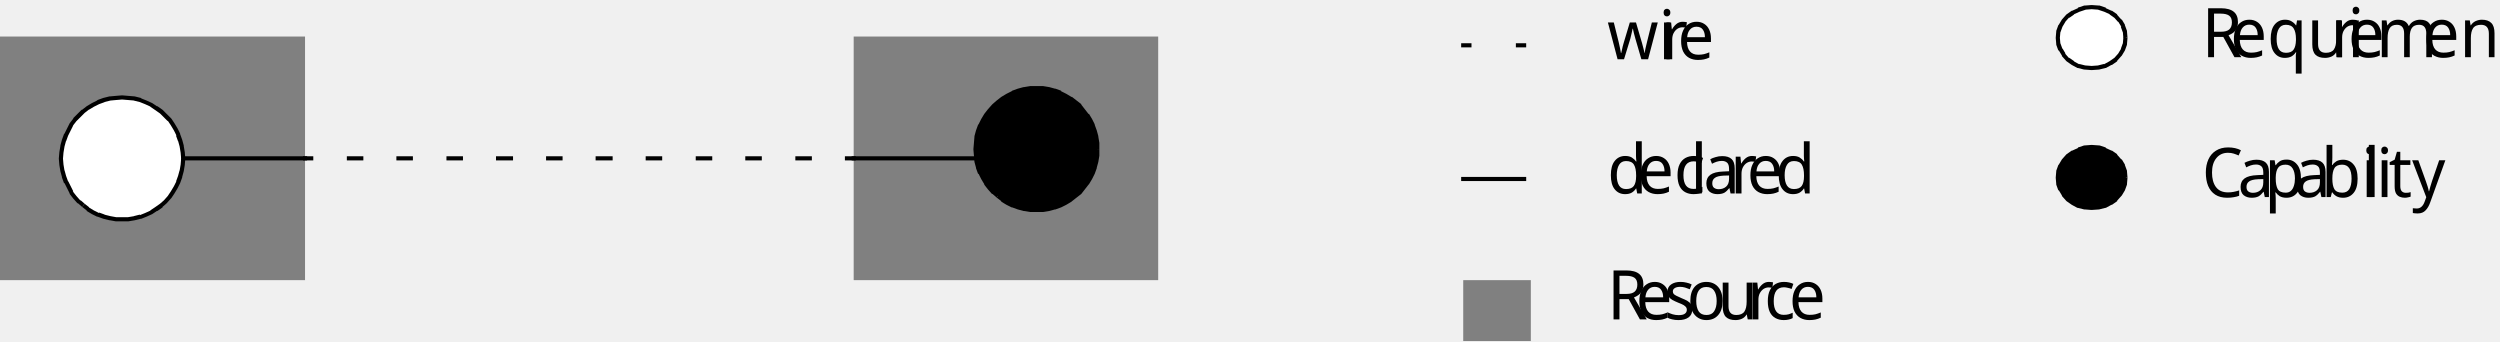
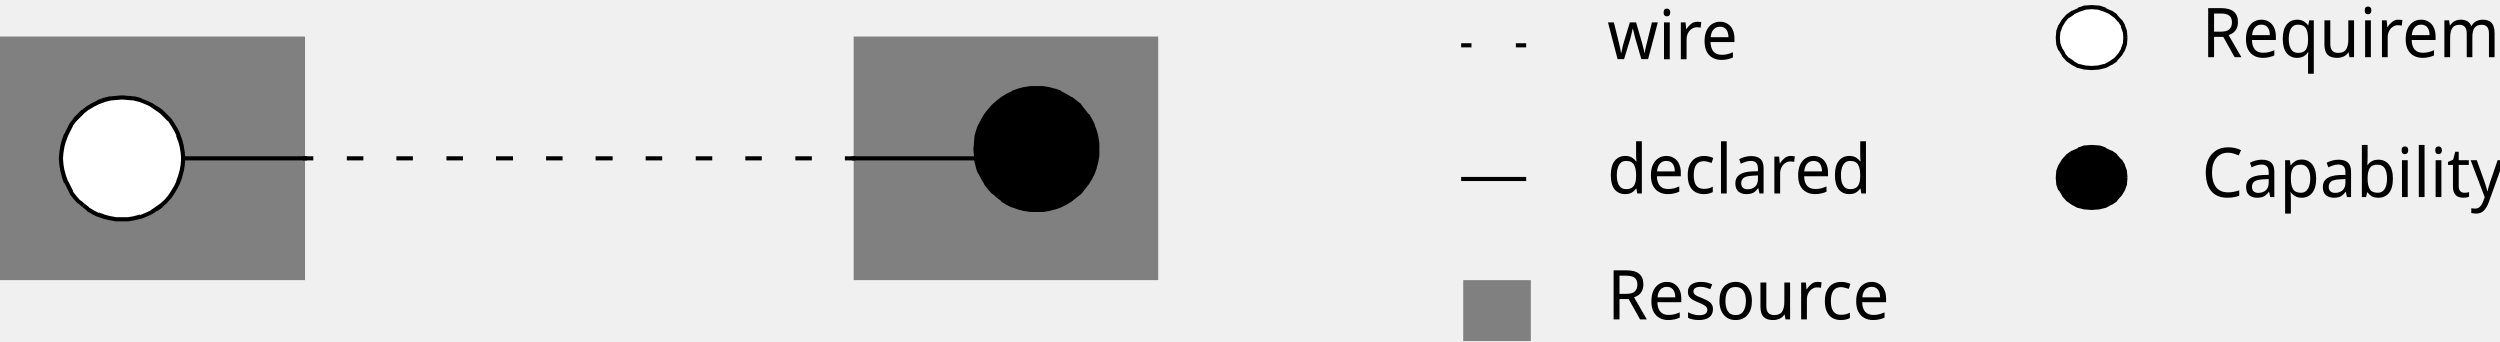
- <svg xmlns="http://www.w3.org/2000/svg" version="1.1" id="Layer_1" x="0px" y="0px" width="290.625px" height="39.647px" viewBox="0 0 290.625 39.647" style="enable-background:new 0 0 290.625 39.647;" xml:space="preserve">
-   <rect y="4.247" style="fill:#808080;" width="35.46" height="28.32" />
-   <polyline style="fill-rule:evenodd;clip-rule:evenodd;fill:#FFFFFF;" points="21.3,18.407 21.24,17.687 21.12,16.967 20.94,16.307   20.7,15.647 20.4,15.047 20.04,14.447 19.68,13.907 18.72,12.947 18.12,12.527 17.58,12.167 16.92,11.867 16.32,11.627 15.6,11.447   14.16,11.327 13.44,11.387 12.78,11.447 12.06,11.627 11.4,11.867 10.8,12.167 10.2,12.527 9.66,12.947 8.7,13.907 8.28,14.447   7.68,15.647 7.44,16.307 7.26,16.967 7.14,17.687 7.08,18.407 7.14,19.127 7.26,19.847 7.44,20.507 7.68,21.167 8.28,22.367   8.7,22.907 9.18,23.447 9.66,23.867 10.2,24.287 10.8,24.647 11.4,24.947 12.06,25.187 12.78,25.367 13.44,25.487 14.88,25.487   15.6,25.367 16.32,25.187 16.92,24.947 17.58,24.647 18.12,24.287 18.72,23.867 19.2,23.447 19.68,22.907 20.04,22.367 20.4,21.767   20.7,21.167 20.94,20.507 21.12,19.847 21.24,19.127 21.3,18.407 " />
-   <polyline points="21.06,18.467 21,17.747 20.88,17.027 20.7,16.367 20.7,16.427 20.46,15.767 20.52,15.767 20.22,15.167   19.86,14.567 19.5,14.027 19.5,14.087 18.54,13.127 18.6,13.187 18,12.767 17.46,12.407 17.52,12.407 16.86,12.107 16.26,11.867   15.54,11.687 15.6,11.687 14.16,11.567 14.22,11.567 13.5,11.627 12.84,11.687 12.12,11.867 12.18,11.867 11.52,12.107   10.92,12.407 10.32,12.767 10.38,12.707 9.84,13.127 8.88,14.087 8.46,14.627 8.52,14.567 7.92,15.767 7.68,16.427 7.68,16.367   7.5,17.027 7.38,17.747 7.32,18.467 7.32,18.407 7.38,19.127 7.5,19.847 7.5,19.787 7.68,20.447 7.92,21.107 7.92,21.047   8.52,22.247 8.46,22.247 8.88,22.787 9.36,23.327 9.36,23.267 9.84,23.687 9.54,24.047 9.06,23.627 9,23.627 8.52,23.087   8.1,22.547 8.1,22.487 7.5,21.287 7.44,21.287 7.2,20.627 7.2,20.567 7.02,19.907 6.9,19.187 6.84,18.467 6.84,18.407 6.9,17.687   7.02,16.967 7.02,16.907 7.2,16.247 7.44,15.587 7.5,15.527 8.1,14.327 8.52,13.787 8.52,13.727 9.48,12.767 9.54,12.767   10.08,12.347 10.68,11.987 11.28,11.687 11.34,11.627 12,11.387 12.72,11.207 12.78,11.207 13.44,11.147 14.16,11.087 14.22,11.087   15.66,11.207 16.38,11.387 16.44,11.447 17.04,11.687 17.7,11.987 18.24,12.347 18.3,12.347 18.9,12.767 19.86,13.727 19.92,13.787   20.28,14.327 20.64,14.927 20.94,15.527 20.94,15.587 21.18,16.247 21.36,16.907 21.36,16.967 21.48,17.687 21.54,18.407 " />
-   <polyline points="9.84,23.687 10.38,24.107 10.32,24.107 10.92,24.467 11.52,24.767 11.52,24.707 12.18,24.947 12.12,24.947   12.84,25.127 13.5,25.247 13.44,25.247 14.88,25.247 15.6,25.127 15.54,25.127 16.26,24.947 16.26,25.007 16.86,24.767   17.52,24.467 17.46,24.467 18,24.107 18.6,23.687 19.08,23.267 19.02,23.327 19.5,22.787 19.86,22.247 20.22,21.647 20.52,21.047   20.46,21.107 20.7,20.447 20.88,19.787 20.88,19.847 21,19.127 21.06,18.407 21.06,18.467 21.54,18.407 21.54,18.467 21.48,19.187   21.36,19.907 21.18,20.567 21.18,20.627 20.94,21.287 20.64,21.887 20.28,22.487 19.92,23.027 19.86,23.087 19.38,23.627   18.9,24.047 18.9,24.107 18.3,24.527 18.24,24.527 17.7,24.887 17.04,25.187 16.44,25.427 16.38,25.427 15.66,25.607 14.94,25.727   13.44,25.727 12.78,25.607 12.72,25.607 12,25.427 11.34,25.187 11.28,25.187 10.68,24.887 10.08,24.527 10.08,24.467 9.54,24.047   " />
-   <rect x="99.24" y="4.247" style="fill:#808080;" width="35.4" height="28.32" />
-   <polyline style="fill-rule:evenodd;clip-rule:evenodd;" points="127.56,17.327 127.56,16.607 127.44,15.887 127.26,15.227   127.02,14.567 126.72,13.967 126.36,13.367 125.52,12.287 124.44,11.447 123.84,11.087 123.24,10.787 122.58,10.547 121.919,10.367   121.2,10.247 119.76,10.247 119.04,10.367 118.379,10.547 117.72,10.787 117.12,11.087 116.52,11.447 115.98,11.867 115.5,12.287   115.02,12.827 114.6,13.367 114.24,13.967 113.94,14.567 113.7,15.227 113.52,15.887 113.4,17.327 113.52,18.767 113.7,19.427   113.94,20.087 114.24,20.687 114.6,21.287 115.02,21.827 115.5,22.367 115.98,22.787 116.52,23.207 117.12,23.567 117.72,23.867   118.379,24.107 119.04,24.287 119.76,24.407 121.2,24.407 121.919,24.287 122.58,24.107 123.24,23.867 123.84,23.567 124.44,23.207   125.52,22.367 126.36,21.287 126.72,20.687 127.02,20.087 127.26,19.427 127.44,18.767 127.56,18.047 127.56,17.327 " />
-   <polyline points="127.32,17.327 127.32,16.607 127.32,16.667 127.2,15.947 127.02,15.287 127.02,15.347 126.78,14.687   126.84,14.687 126.54,14.087 126.18,13.487 126.18,13.547 125.34,12.467 125.4,12.467 124.32,11.627 124.32,11.687 123.72,11.327   123.12,11.027 123.18,11.027 122.52,10.787 121.86,10.607 121.919,10.607 121.2,10.487 119.76,10.487 119.82,10.487 119.1,10.607   118.44,10.787 118.5,10.787 117.84,11.027 117.24,11.327 116.64,11.687 116.7,11.627 116.16,12.047 115.68,12.467 115.2,13.007   114.78,13.547 114.84,13.487 114.48,14.087 114.18,14.687 113.94,15.347 113.94,15.287 113.76,15.947 113.64,17.387 113.64,17.327   113.76,18.767 113.76,18.707 113.94,19.367 114.18,20.027 114.18,19.967 114.48,20.567 114.84,21.167 114.78,21.167 115.2,21.707   115.68,22.247 115.68,22.187 116.16,22.607 115.86,22.967 115.379,22.547 115.32,22.547 114.84,22.007 114.419,21.467   114.419,21.407 114.06,20.807 113.76,20.207 113.7,20.207 113.459,19.547 113.459,19.487 113.28,18.827 113.16,17.387   113.16,17.327 113.28,15.887 113.28,15.827 113.459,15.167 113.7,14.507 113.76,14.447 114.06,13.847 114.419,13.247 114.84,12.707   115.32,12.167 115.379,12.107 115.86,11.687 116.4,11.267 117,10.907 117.6,10.607 117.66,10.547 118.32,10.307 118.98,10.127   119.04,10.127 119.76,10.007 121.26,10.007 121.98,10.127 122.64,10.307 122.7,10.307 123.36,10.547 123.36,10.607 123.959,10.907   124.56,11.267 124.62,11.267 125.7,12.107 125.7,12.167 126.54,13.247 126.6,13.247 126.959,13.847 127.26,14.447 127.26,14.507   127.5,15.167 127.68,15.827 127.68,15.887 127.8,16.607 127.8,17.327 " />
-   <polyline points="116.16,22.607 116.7,23.027 116.64,23.027 117.24,23.387 117.84,23.687 117.84,23.627 118.5,23.867 118.44,23.867   119.1,24.047 119.82,24.167 119.76,24.167 121.2,24.167 121.919,24.047 121.86,24.047 122.52,23.867 123.18,23.627 123.12,23.687   123.72,23.387 124.32,23.027 125.4,22.187 125.34,22.247 126.18,21.167 126.54,20.567 126.84,19.967 126.78,20.027 127.02,19.367   127.2,18.707 127.2,18.767 127.32,18.047 127.32,17.327 127.8,17.327 127.8,18.107 127.68,18.827 127.5,19.487 127.5,19.547   127.26,20.207 126.959,20.807 126.6,21.407 126.54,21.467 125.7,22.547 124.62,23.387 124.56,23.447 123.959,23.807 123.36,24.107   122.7,24.347 122.64,24.347 121.98,24.527 121.26,24.647 119.76,24.647 119.04,24.527 118.98,24.527 118.32,24.347 117.66,24.107   117.6,24.107 117,23.807 116.4,23.447 116.4,23.387 115.86,22.967 " />
-   <text transform="matrix(1 0 0 1.0522 255.9595 22.9072)">
-     <tspan x="0" y="0" style="font-family:'ProductusOSGiBookc'; font-size:7.584;">C</tspan>
-     <tspan x="4.164" y="0" style="font-family:'ProductusOSGiBookc'; font-size:7.584;">a</tspan>
-     <tspan x="7.28" y="0" style="font-family:'ProductusOSGiBookc'; font-size:7.584;">p</tspan>
-     <tspan x="10.746" y="0" style="font-family:'ProductusOSGiBookc'; font-size:7.584;">a</tspan>
-     <tspan x="13.863" y="0" style="font-family:'ProductusOSGiBookc'; font-size:7.584;">bi</tspan>
-     <tspan x="18.778" y="0" style="font-family:'ProductusOSGiBookc'; font-size:7.584;">l</tspan>
-     <tspan x="20.271" y="0" style="font-family:'ProductusOSGiBookc'; font-size:7.584;">i</tspan>
-     <tspan x="21.713" y="0" style="font-family:'ProductusOSGiBookc'; font-size:7.584;">ty</tspan>
-   </text>
-   <text transform="matrix(1 0 0 1.0522 255.9595 6.6475)">
-     <tspan x="0" y="0" style="font-family:'ProductusOSGiBookc'; font-size:7.584;">R</tspan>
-     <tspan x="3.307" y="0" style="font-family:'ProductusOSGiBookc'; font-size:7.584;">equi</tspan>
-     <tspan x="15.001" y="0" style="font-family:'ProductusOSGiBookc'; font-size:7.584;">r</tspan>
-     <tspan x="16.988" y="0" style="font-family:'ProductusOSGiBookc'; font-size:7.584;">e</tspan>
-     <tspan x="20.287" y="0" style="font-family:'ProductusOSGiBookc'; font-size:7.584;">m</tspan>
-     <tspan x="25.687" y="0" style="font-family:'ProductusOSGiBookc'; font-size:7.584;">ent</tspan>
-   </text>
-   <polyline style="fill-rule:evenodd;clip-rule:evenodd;fill:#FFFFFF;" points="247.08,4.367 247.02,3.647 246.78,2.987   246.419,2.387 245.94,1.847 245.34,1.427 244.68,1.127 243.959,0.887 243.12,0.827 242.34,0.887 241.62,1.127 240.959,1.427   240.36,1.847 239.879,2.387 239.52,2.987 239.28,3.647 239.22,4.367 239.28,5.087 239.52,5.747 239.879,6.347 240.36,6.887   240.959,7.307 241.62,7.667 242.34,7.847 243.12,7.907 243.959,7.847 244.68,7.667 245.34,7.307 245.94,6.887 246.419,6.347   246.78,5.747 247.02,5.087 247.08,4.367 " />
-   <polyline points="246.84,4.427 246.78,3.707 246.78,3.767 246.54,3.107 246.6,3.107 246.24,2.507 246.24,2.567 245.76,2.027   245.82,2.087 245.22,1.667 245.28,1.667 244.62,1.367 243.9,1.127 243.959,1.127 243.12,1.067 243.18,1.067 242.4,1.127   242.459,1.127 241.74,1.367 241.08,1.667 241.14,1.667 240.54,2.087 240.54,2.027 240.06,2.567 240.12,2.507 239.76,3.107   239.52,3.767 239.52,3.707 239.459,4.427 239.459,4.367 239.52,5.087 239.52,5.027 239.76,5.687 239.76,5.627 240.12,6.227   240.06,6.227 240.54,6.767 240.54,6.707 241.14,7.127 241.08,7.127 241.74,7.487 241.68,7.427 242.4,7.607 243.18,7.667   243.12,7.667 243.959,7.607 243.9,7.607 244.62,7.427 244.56,7.487 245.22,7.127 245.82,6.707 245.76,6.767 246.24,6.227   246.6,5.627 246.54,5.687 246.78,5.027 246.78,5.087 246.84,4.367 247.32,4.427 247.26,5.147 247.26,5.207 247.02,5.867   246.66,6.467 246.6,6.527 246.12,7.067 246.12,7.127 245.52,7.547 245.459,7.547 244.8,7.907 244.74,7.907 244.02,8.087   243.18,8.147 243.12,8.147 242.34,8.087 242.28,8.087 241.56,7.907 241.5,7.907 240.84,7.547 240.24,7.127 240.18,7.067   239.7,6.527 239.7,6.467 239.34,5.867 239.28,5.867 239.04,5.207 239.04,5.147 238.98,4.427 238.98,4.367 239.04,3.647   239.04,3.587 239.28,2.927 239.34,2.867 239.7,2.267 240.18,1.727 240.24,1.667 240.84,1.247 240.9,1.247 241.56,0.947   241.56,0.887 242.28,0.647 242.34,0.647 243.12,0.587 243.18,0.587 244.02,0.647 244.08,0.647 244.8,0.887 244.8,0.947   245.459,1.247 245.52,1.247 246.12,1.667 246.12,1.727 246.6,2.267 246.66,2.267 247.02,2.867 247.02,2.927 247.26,3.587   247.26,3.647 247.32,4.367 " />
+ <svg xmlns="http://www.w3.org/2000/svg" version="1.1" id="Layer_1" x="0px" y="0px" width="290.625px" height="39.646px" viewBox="0 0 290.625 39.646" enable-background="new 0 0 290.625 39.646" xml:space="preserve">
+   <rect y="4.247" fill="#808080" width="35.46" height="28.319" />
+   <polyline fill="#FFFFFF" points="21.3,18.407 21.24,17.687 21.12,16.967 20.94,16.307 20.7,15.647 20.4,15.047 20.04,14.448   19.68,13.907 18.72,12.948 18.12,12.527 17.58,12.167 16.92,11.867 16.32,11.627 15.6,11.448 14.16,11.327 13.44,11.387   12.78,11.448 12.06,11.627 11.4,11.867 10.8,12.167 10.2,12.527 9.66,12.948 8.7,13.907 8.28,14.448 7.68,15.647 7.44,16.307   7.26,16.967 7.14,17.687 7.08,18.407 7.14,19.127 7.26,19.847 7.44,20.507 7.68,21.167 8.28,22.367 8.7,22.907 9.18,23.448   9.66,23.867 10.2,24.287 10.8,24.647 11.4,24.948 12.06,25.187 12.78,25.367 13.44,25.487 14.88,25.487 15.6,25.367 16.32,25.187   16.92,24.948 17.58,24.647 18.12,24.287 18.72,23.867 19.2,23.448 19.68,22.907 20.04,22.367 20.4,21.767 20.7,21.167 20.94,20.507   21.12,19.847 21.24,19.127 21.3,18.407 " />
+   <polyline points="21.06,18.467 21,17.747 20.88,17.027 20.7,16.367 20.7,16.427 20.46,15.767 20.52,15.767 20.22,15.167   19.86,14.567 19.5,14.027 19.5,14.087 18.54,13.127 18.6,13.187 18,12.767 17.46,12.407 17.52,12.407 16.86,12.107 16.26,11.867   15.54,11.687 15.6,11.687 14.16,11.567 14.22,11.567 13.5,11.627 12.84,11.687 12.12,11.867 12.18,11.867 11.52,12.107   10.92,12.407 10.32,12.767 10.38,12.707 9.84,13.127 8.88,14.087 8.46,14.627 8.52,14.567 7.92,15.767 7.68,16.427 7.68,16.367   7.5,17.027 7.38,17.747 7.32,18.467 7.32,18.407 7.38,19.127 7.5,19.847 7.5,19.787 7.68,20.448 7.92,21.107 7.92,21.047   8.52,22.247 8.46,22.247 8.88,22.787 9.36,23.327 9.36,23.267 9.84,23.687 9.54,24.047 9.06,23.627 9,23.627 8.52,23.087   8.1,22.547 8.1,22.487 7.5,21.287 7.44,21.287 7.2,20.627 7.2,20.567 7.02,19.907 6.9,19.187 6.84,18.467 6.84,18.407 6.9,17.687   7.02,16.967 7.02,16.907 7.2,16.247 7.44,15.587 7.5,15.527 8.1,14.327 8.52,13.787 8.52,13.727 9.48,12.767 9.54,12.767   10.08,12.347 10.68,11.987 11.28,11.687 11.34,11.627 12,11.387 12.72,11.207 12.78,11.207 13.44,11.147 14.16,11.087 14.22,11.087   15.66,11.207 16.38,11.387 16.44,11.448 17.04,11.687 17.7,11.987 18.24,12.347 18.3,12.347 18.9,12.767 19.86,13.727 19.92,13.787   20.28,14.327 20.64,14.927 20.94,15.527 20.94,15.587 21.18,16.247 21.36,16.907 21.36,16.967 21.48,17.687 21.54,18.407 " />
+   <polyline points="9.84,23.687 10.38,24.107 10.32,24.107 10.92,24.467 11.52,24.767 11.52,24.707 12.18,24.948 12.12,24.948   12.84,25.127 13.5,25.247 13.44,25.247 14.88,25.247 15.6,25.127 15.54,25.127 16.26,24.948 16.26,25.007 16.86,24.767   17.52,24.467 17.46,24.467 18,24.107 18.6,23.687 19.08,23.267 19.02,23.327 19.5,22.787 19.86,22.247 20.22,21.647 20.52,21.047   20.46,21.107 20.7,20.448 20.88,19.787 20.88,19.847 21,19.127 21.06,18.407 21.06,18.467 21.54,18.407 21.54,18.467 21.48,19.187   21.36,19.907 21.18,20.567 21.18,20.627 20.94,21.287 20.64,21.887 20.28,22.487 19.92,23.027 19.86,23.087 19.38,23.627   18.9,24.047 18.9,24.107 18.3,24.527 18.24,24.527 17.7,24.887 17.04,25.187 16.44,25.427 16.38,25.427 15.66,25.607 14.94,25.727   13.44,25.727 12.78,25.607 12.72,25.607 12,25.427 11.34,25.187 11.28,25.187 10.68,24.887 10.08,24.527 10.08,24.467 9.54,24.047   " />
+   <rect x="99.24" y="4.247" fill="#808080" width="35.4" height="28.319" />
+   <polyline points="127.56,17.327 127.56,16.607 127.44,15.887 127.26,15.227 127.02,14.567 126.72,13.967 126.36,13.367   125.52,12.287 124.44,11.448 123.84,11.087 123.24,10.787 122.58,10.547 121.919,10.367 121.2,10.247 119.76,10.247 119.04,10.367   118.379,10.547 117.72,10.787 117.12,11.087 116.52,11.448 115.98,11.867 115.5,12.287 115.02,12.827 114.6,13.367 114.24,13.967   113.94,14.567 113.7,15.227 113.52,15.887 113.4,17.327 113.52,18.767 113.7,19.427 113.94,20.087 114.24,20.687 114.6,21.287   115.02,21.827 115.5,22.367 115.98,22.787 116.52,23.207 117.12,23.567 117.72,23.867 118.379,24.107 119.04,24.287 119.76,24.407   121.2,24.407 121.919,24.287 122.58,24.107 123.24,23.867 123.84,23.567 124.44,23.207 125.52,22.367 126.36,21.287 126.72,20.687   127.02,20.087 127.26,19.427 127.44,18.767 127.56,18.047 127.56,17.327 " />
+   <polyline points="127.32,17.327 127.32,16.607 127.32,16.667 127.2,15.948 127.02,15.287 127.02,15.347 126.78,14.687   126.84,14.687 126.54,14.087 126.18,13.487 126.18,13.547 125.34,12.467 125.4,12.467 124.32,11.627 124.32,11.687 123.72,11.327   123.12,11.027 123.18,11.027 122.52,10.787 121.86,10.607 121.919,10.607 121.2,10.487 119.76,10.487 119.82,10.487 119.1,10.607   118.44,10.787 118.5,10.787 117.84,11.027 117.24,11.327 116.64,11.687 116.7,11.627 116.16,12.047 115.68,12.467 115.2,13.007   114.78,13.547 114.84,13.487 114.48,14.087 114.18,14.687 113.94,15.347 113.94,15.287 113.76,15.948 113.64,17.387 113.64,17.327   113.76,18.767 113.76,18.707 113.94,19.367 114.18,20.027 114.18,19.967 114.48,20.567 114.84,21.167 114.78,21.167 115.2,21.707   115.68,22.247 115.68,22.187 116.16,22.607 115.86,22.967 115.379,22.547 115.32,22.547 114.84,22.007 114.419,21.467   114.419,21.407 114.06,20.807 113.76,20.207 113.7,20.207 113.459,19.547 113.459,19.487 113.28,18.827 113.16,17.387   113.16,17.327 113.28,15.887 113.28,15.827 113.459,15.167 113.7,14.507 113.76,14.448 114.06,13.847 114.419,13.247 114.84,12.707   115.32,12.167 115.379,12.107 115.86,11.687 116.4,11.267 117,10.907 117.6,10.607 117.66,10.547 118.32,10.307 118.98,10.127   119.04,10.127 119.76,10.007 121.26,10.007 121.98,10.127 122.64,10.307 122.7,10.307 123.36,10.547 123.36,10.607 123.959,10.907   124.56,11.267 124.62,11.267 125.7,12.107 125.7,12.167 126.54,13.247 126.6,13.247 126.959,13.847 127.26,14.448 127.26,14.507   127.5,15.167 127.68,15.827 127.68,15.887 127.8,16.607 127.8,17.327 " />
+   <polyline points="116.16,22.607 116.7,23.027 116.64,23.027 117.24,23.387 117.84,23.687 117.84,23.627 118.5,23.867 118.44,23.867   119.1,24.047 119.82,24.167 119.76,24.167 121.2,24.167 121.919,24.047 121.86,24.047 122.52,23.867 123.18,23.627 123.12,23.687   123.72,23.387 124.32,23.027 125.4,22.187 125.34,22.247 126.18,21.167 126.54,20.567 126.84,19.967 126.78,20.027 127.02,19.367   127.2,18.707 127.2,18.767 127.32,18.047 127.32,17.327 127.8,17.327 127.8,18.107 127.68,18.827 127.5,19.487 127.5,19.547   127.26,20.207 126.959,20.807 126.6,21.407 126.54,21.467 125.7,22.547 124.62,23.387 124.56,23.448 123.959,23.807 123.36,24.107   122.7,24.347 122.64,24.347 121.98,24.527 121.26,24.647 119.76,24.647 119.04,24.527 118.98,24.527 118.32,24.347 117.66,24.107   117.6,24.107 117,23.807 116.4,23.448 116.4,23.387 115.86,22.967 " />
+   <text transform="matrix(0.9504 0 0 1 255.959 22.9075)" font-family="'ProductusOSGiBookc'" font-size="7.98">Capability</text>
+   <text transform="matrix(0.9504 0 0 1 255.959 6.6477)" font-family="'ProductusOSGiBookc'" font-size="7.98">Requirement</text>
+   <polyline fill="#FFFFFF" points="247.08,4.367 247.02,3.647 246.779,2.987 246.419,2.387 245.939,1.847 245.34,1.427 244.68,1.127   243.959,0.887 243.12,0.827 242.34,0.887 241.62,1.127 240.959,1.427 240.359,1.847 239.879,2.387 239.52,2.987 239.279,3.647   239.221,4.367 239.279,5.087 239.52,5.747 239.879,6.347 240.359,6.887 240.959,7.307 241.62,7.667 242.34,7.847 243.12,7.907   243.959,7.847 244.68,7.667 245.34,7.307 245.939,6.887 246.419,6.347 246.779,5.747 247.02,5.087 247.08,4.367 " />
+   <polyline points="246.84,4.427 246.779,3.707 246.779,3.767 246.54,3.107 246.6,3.107 246.24,2.507 246.24,2.567 245.76,2.027   245.82,2.087 245.221,1.667 245.279,1.667 244.62,1.367 243.9,1.127 243.959,1.127 243.12,1.067 243.18,1.067 242.4,1.127   242.459,1.127 241.74,1.367 241.08,1.667 241.141,1.667 240.54,2.087 240.54,2.027 240.061,2.567 240.12,2.507 239.76,3.107   239.52,3.767 239.52,3.707 239.459,4.427 239.459,4.367 239.52,5.087 239.52,5.027 239.76,5.687 239.76,5.627 240.12,6.227   240.061,6.227 240.54,6.767 240.54,6.707 241.141,7.127 241.08,7.127 241.74,7.487 241.68,7.427 242.4,7.607 243.18,7.667   243.12,7.667 243.959,7.607 243.9,7.607 244.62,7.427 244.561,7.487 245.221,7.127 245.82,6.707 245.76,6.767 246.24,6.227   246.6,5.627 246.54,5.687 246.779,5.027 246.779,5.087 246.84,4.367 247.32,4.427 247.26,5.147 247.26,5.207 247.02,5.867   246.66,6.467 246.6,6.527 246.12,7.067 246.12,7.127 245.52,7.547 245.459,7.547 244.8,7.907 244.74,7.907 244.02,8.087   243.18,8.147 243.12,8.147 242.34,8.087 242.279,8.087 241.561,7.907 241.5,7.907 240.84,7.547 240.24,7.127 240.18,7.067   239.7,6.527 239.7,6.467 239.34,5.867 239.279,5.867 239.04,5.207 239.04,5.147 238.98,4.427 238.98,4.367 239.04,3.647   239.04,3.587 239.279,2.927 239.34,2.867 239.7,2.267 240.18,1.727 240.24,1.667 240.84,1.247 240.9,1.247 241.561,0.948   241.561,0.887 242.279,0.647 242.34,0.647 243.12,0.587 243.18,0.587 244.02,0.647 244.08,0.647 244.8,0.887 244.8,0.948   245.459,1.247 245.52,1.247 246.12,1.667 246.12,1.727 246.6,2.267 246.66,2.267 247.02,2.867 247.02,2.927 247.26,3.587   247.26,3.647 247.32,4.367 " />
  <polyline points="246.84,4.367 246.84,4.427 247.32,4.367 247.32,4.427 " />
-   <polyline style="fill-rule:evenodd;clip-rule:evenodd;" points="247.08,20.627 247.02,19.907 246.78,19.247 246.419,18.647   245.94,18.107 245.34,17.687 244.68,17.387 243.959,17.147 243.12,17.087 242.34,17.147 241.62,17.387 240.959,17.687   240.36,18.107 239.879,18.647 239.52,19.247 239.28,19.907 239.22,20.627 239.28,21.347 239.52,22.007 239.879,22.607   240.36,23.147 240.959,23.567 241.62,23.927 242.34,24.107 243.12,24.167 243.959,24.107 244.68,23.927 245.34,23.567   245.94,23.147 246.419,22.607 246.78,22.007 247.02,21.347 247.08,20.627 " />
-   <polyline points="246.84,20.687 246.78,19.967 246.78,20.027 246.54,19.367 246.6,19.367 246.24,18.767 246.24,18.827   245.76,18.287 245.82,18.347 245.22,17.927 245.28,17.927 244.62,17.627 243.9,17.387 243.959,17.387 243.12,17.327 243.18,17.327   242.4,17.387 242.459,17.387 241.74,17.627 241.08,17.927 241.14,17.927 240.54,18.347 240.54,18.287 240.06,18.827 240.12,18.767   239.76,19.367 239.52,20.027 239.52,19.967 239.459,20.687 239.459,20.627 239.52,21.347 239.52,21.287 239.76,21.947   239.76,21.887 240.12,22.487 240.06,22.487 240.54,23.027 240.54,22.967 241.14,23.387 241.08,23.387 241.74,23.747 241.68,23.687   242.4,23.867 243.18,23.927 243.12,23.927 243.959,23.867 243.9,23.867 244.62,23.687 244.56,23.747 245.22,23.387 245.82,22.967   245.76,23.027 246.24,22.487 246.6,21.887 246.54,21.947 246.78,21.287 246.78,21.347 246.84,20.627 247.32,20.687 247.26,21.407   247.26,21.467 247.02,22.127 246.66,22.727 246.6,22.787 246.12,23.327 246.12,23.387 245.52,23.807 245.459,23.807 244.8,24.167   244.74,24.167 244.02,24.347 243.18,24.407 243.12,24.407 242.34,24.347 242.28,24.347 241.56,24.167 241.5,24.167 240.84,23.807   240.24,23.387 240.18,23.327 239.7,22.787 239.7,22.727 239.34,22.127 239.28,22.127 239.04,21.467 239.04,21.407 238.98,20.687   238.98,20.627 239.04,19.907 239.04,19.847 239.28,19.187 239.34,19.127 239.7,18.527 240.18,17.987 240.24,17.927 240.84,17.507   240.9,17.507 241.56,17.207 241.56,17.147 242.28,16.907 242.34,16.907 243.12,16.847 243.18,16.847 244.02,16.907 244.08,16.907   244.8,17.147 244.8,17.207 245.459,17.507 245.52,17.507 246.12,17.927 246.12,17.987 246.6,18.527 246.66,18.527 247.02,19.127   247.02,19.187 247.26,19.847 247.26,19.907 247.32,20.627 " />
+   <polyline points="247.08,20.627 247.02,19.907 246.779,19.247 246.419,18.647 245.939,18.107 245.34,17.687 244.68,17.387   243.959,17.147 243.12,17.087 242.34,17.147 241.62,17.387 240.959,17.687 240.359,18.107 239.879,18.647 239.52,19.247   239.279,19.907 239.221,20.627 239.279,21.347 239.52,22.007 239.879,22.607 240.359,23.147 240.959,23.567 241.62,23.927   242.34,24.107 243.12,24.167 243.959,24.107 244.68,23.927 245.34,23.567 245.939,23.147 246.419,22.607 246.779,22.007   247.02,21.347 247.08,20.627 " />
+   <polyline points="246.84,20.687 246.779,19.967 246.779,20.027 246.54,19.367 246.6,19.367 246.24,18.767 246.24,18.827   245.76,18.287 245.82,18.347 245.221,17.927 245.279,17.927 244.62,17.627 243.9,17.387 243.959,17.387 243.12,17.327   243.18,17.327 242.4,17.387 242.459,17.387 241.74,17.627 241.08,17.927 241.141,17.927 240.54,18.347 240.54,18.287   240.061,18.827 240.12,18.767 239.76,19.367 239.52,20.027 239.52,19.967 239.459,20.687 239.459,20.627 239.52,21.347   239.52,21.287 239.76,21.948 239.76,21.887 240.12,22.487 240.061,22.487 240.54,23.027 240.54,22.967 241.141,23.387   241.08,23.387 241.74,23.747 241.68,23.687 242.4,23.867 243.18,23.927 243.12,23.927 243.959,23.867 243.9,23.867 244.62,23.687   244.561,23.747 245.221,23.387 245.82,22.967 245.76,23.027 246.24,22.487 246.6,21.887 246.54,21.948 246.779,21.287   246.779,21.347 246.84,20.627 247.32,20.687 247.26,21.407 247.26,21.467 247.02,22.127 246.66,22.727 246.6,22.787 246.12,23.327   246.12,23.387 245.52,23.807 245.459,23.807 244.8,24.167 244.74,24.167 244.02,24.347 243.18,24.407 243.12,24.407 242.34,24.347   242.279,24.347 241.561,24.167 241.5,24.167 240.84,23.807 240.24,23.387 240.18,23.327 239.7,22.787 239.7,22.727 239.34,22.127   239.279,22.127 239.04,21.467 239.04,21.407 238.98,20.687 238.98,20.627 239.04,19.907 239.04,19.847 239.279,19.187   239.34,19.127 239.7,18.527 240.18,17.987 240.24,17.927 240.84,17.507 240.9,17.507 241.561,17.207 241.561,17.147 242.279,16.907   242.34,16.907 243.12,16.847 243.18,16.847 244.02,16.907 244.08,16.907 244.8,17.147 244.8,17.207 245.459,17.507 245.52,17.507   246.12,17.927 246.12,17.987 246.6,18.527 246.66,18.527 247.02,19.127 247.02,19.187 247.26,19.847 247.26,19.907 247.32,20.627   " />
  <polyline points="246.84,20.627 246.84,20.687 247.32,20.627 247.32,20.687 " />
-   <rect x="170.1" y="32.567" style="fill:#808080;" width="7.859" height="7.08" />
-   <text transform="matrix(1 0 0 1.0522 186.8403 37.1274)">
-     <tspan x="0" y="0" style="font-family:'ProductusOSGiBookc'; font-size:7.584;">R</tspan>
-     <tspan x="3.314" y="0" style="font-family:'ProductusOSGiBookc'; font-size:7.584;">e</tspan>
-     <tspan x="6.613" y="0" style="font-family:'ProductusOSGiBookc'; font-size:7.584;">s</tspan>
-     <tspan x="9.237" y="0" style="font-family:'ProductusOSGiBookc'; font-size:7.584;">o</tspan>
-     <tspan x="12.832" y="0" style="font-family:'ProductusOSGiBookc'; font-size:7.584;">u</tspan>
-     <tspan x="16.26" y="0" style="font-family:'ProductusOSGiBookc'; font-size:7.584;">r</tspan>
-     <tspan x="18.247" y="0" style="font-family:'ProductusOSGiBookc'; font-size:7.584;">c</tspan>
-     <tspan x="21.121" y="0" style="font-family:'ProductusOSGiBookc'; font-size:7.584;">e</tspan>
-   </text>
-   <rect x="99" y="18.167" width="14.641" height="0.48" />
-   <rect x="21.06" y="18.167" width="14.64" height="0.48" />
-   <rect x="98.22" y="18.167" width="1.26" height="0.48" />
-   <rect x="92.459" y="18.167" width="1.92" height="0.48" />
-   <rect x="86.64" y="18.167" width="1.92" height="0.48" />
-   <rect x="80.879" y="18.167" width="1.921" height="0.48" />
-   <rect x="75.06" y="18.167" width="1.92" height="0.48" />
-   <rect x="69.24" y="18.167" width="1.98" height="0.48" />
-   <rect x="63.48" y="18.167" width="1.92" height="0.48" />
-   <rect x="57.66" y="18.167" width="1.98" height="0.48" />
-   <rect x="51.9" y="18.167" width="1.92" height="0.48" />
-   <rect x="46.08" y="18.167" width="1.92" height="0.48" />
-   <rect x="40.32" y="18.167" width="1.92" height="0.48" />
-   <rect x="35.22" y="18.167" width="1.2" height="0.48" />
-   <text transform="matrix(1 0 0 1.0522 186.8403 22.4873)">
-     <tspan x="0" y="0" style="font-family:'ProductusOSGiBookc'; font-size:7.584;">d</tspan>
-     <tspan x="3.474" y="0" style="font-family:'ProductusOSGiBookc'; font-size:7.584;">ec</tspan>
-     <tspan x="9.685" y="0" style="font-family:'ProductusOSGiBookc'; font-size:7.584;">l</tspan>
-     <tspan x="11.179" y="0" style="font-family:'ProductusOSGiBookc'; font-size:7.584;">a</tspan>
-     <tspan x="14.296" y="0" style="font-family:'ProductusOSGiBookc'; font-size:7.584;">r</tspan>
-     <tspan x="16.222" y="0" style="font-family:'ProductusOSGiBookc'; font-size:7.584;">e</tspan>
-     <tspan x="19.514" y="0" style="font-family:'ProductusOSGiBookc'; font-size:7.584;">d</tspan>
-   </text>
-   <rect x="169.86" y="20.567" width="7.56" height="0.48" />
-   <text transform="matrix(1 0 0 1.0522 186.8403 6.8872)">
-     <tspan x="0" y="0" style="font-family:'ProductusOSGiBookc'; font-size:7.584;">wi</tspan>
-     <tspan x="6.241" y="0" style="font-family:'ProductusOSGiBookc'; font-size:7.584;">r</tspan>
-     <tspan x="8.168" y="0" style="font-family:'ProductusOSGiBookc'; font-size:7.584;">e</tspan>
-   </text>
-   <rect x="169.86" y="5.027" width="1.2" height="0.48" />
-   <rect x="176.22" y="5.027" width="1.199" height="0.48" />
+   <rect x="170.1" y="32.567" fill="#808080" width="7.859" height="7.08" />
+   <text transform="matrix(0.9504 0 0 1 186.8398 37.1272)" font-family="'ProductusOSGiBookc'" font-size="7.98">Resource</text>
+   <rect x="99" y="18.167" width="14.641" height="0.479" />
+   <rect x="21.06" y="18.167" width="14.64" height="0.479" />
+   <rect x="98.22" y="18.167" width="1.26" height="0.479" />
+   <rect x="92.459" y="18.167" width="1.92" height="0.479" />
+   <rect x="86.64" y="18.167" width="1.92" height="0.479" />
+   <rect x="80.879" y="18.167" width="1.921" height="0.479" />
+   <rect x="75.06" y="18.167" width="1.92" height="0.479" />
+   <rect x="69.24" y="18.167" width="1.98" height="0.479" />
+   <rect x="63.48" y="18.167" width="1.92" height="0.479" />
+   <rect x="57.66" y="18.167" width="1.98" height="0.479" />
+   <rect x="51.9" y="18.167" width="1.92" height="0.479" />
+   <rect x="46.08" y="18.167" width="1.92" height="0.479" />
+   <rect x="40.32" y="18.167" width="1.92" height="0.479" />
+   <rect x="35.22" y="18.167" width="1.2" height="0.479" />
+   <text transform="matrix(0.9504 0 0 1 186.8398 22.4875)" font-family="'ProductusOSGiBookc'" font-size="7.98">declared</text>
+   <rect x="169.859" y="20.567" width="7.561" height="0.48" />
+   <text transform="matrix(0.9504 0 0 1 186.8398 6.887)" font-family="'ProductusOSGiBookc'" font-size="7.98">wire</text>
+   <rect x="169.859" y="5.027" width="1.201" height="0.48" />
+   <rect x="176.221" y="5.027" width="1.198" height="0.48" />
</svg>
